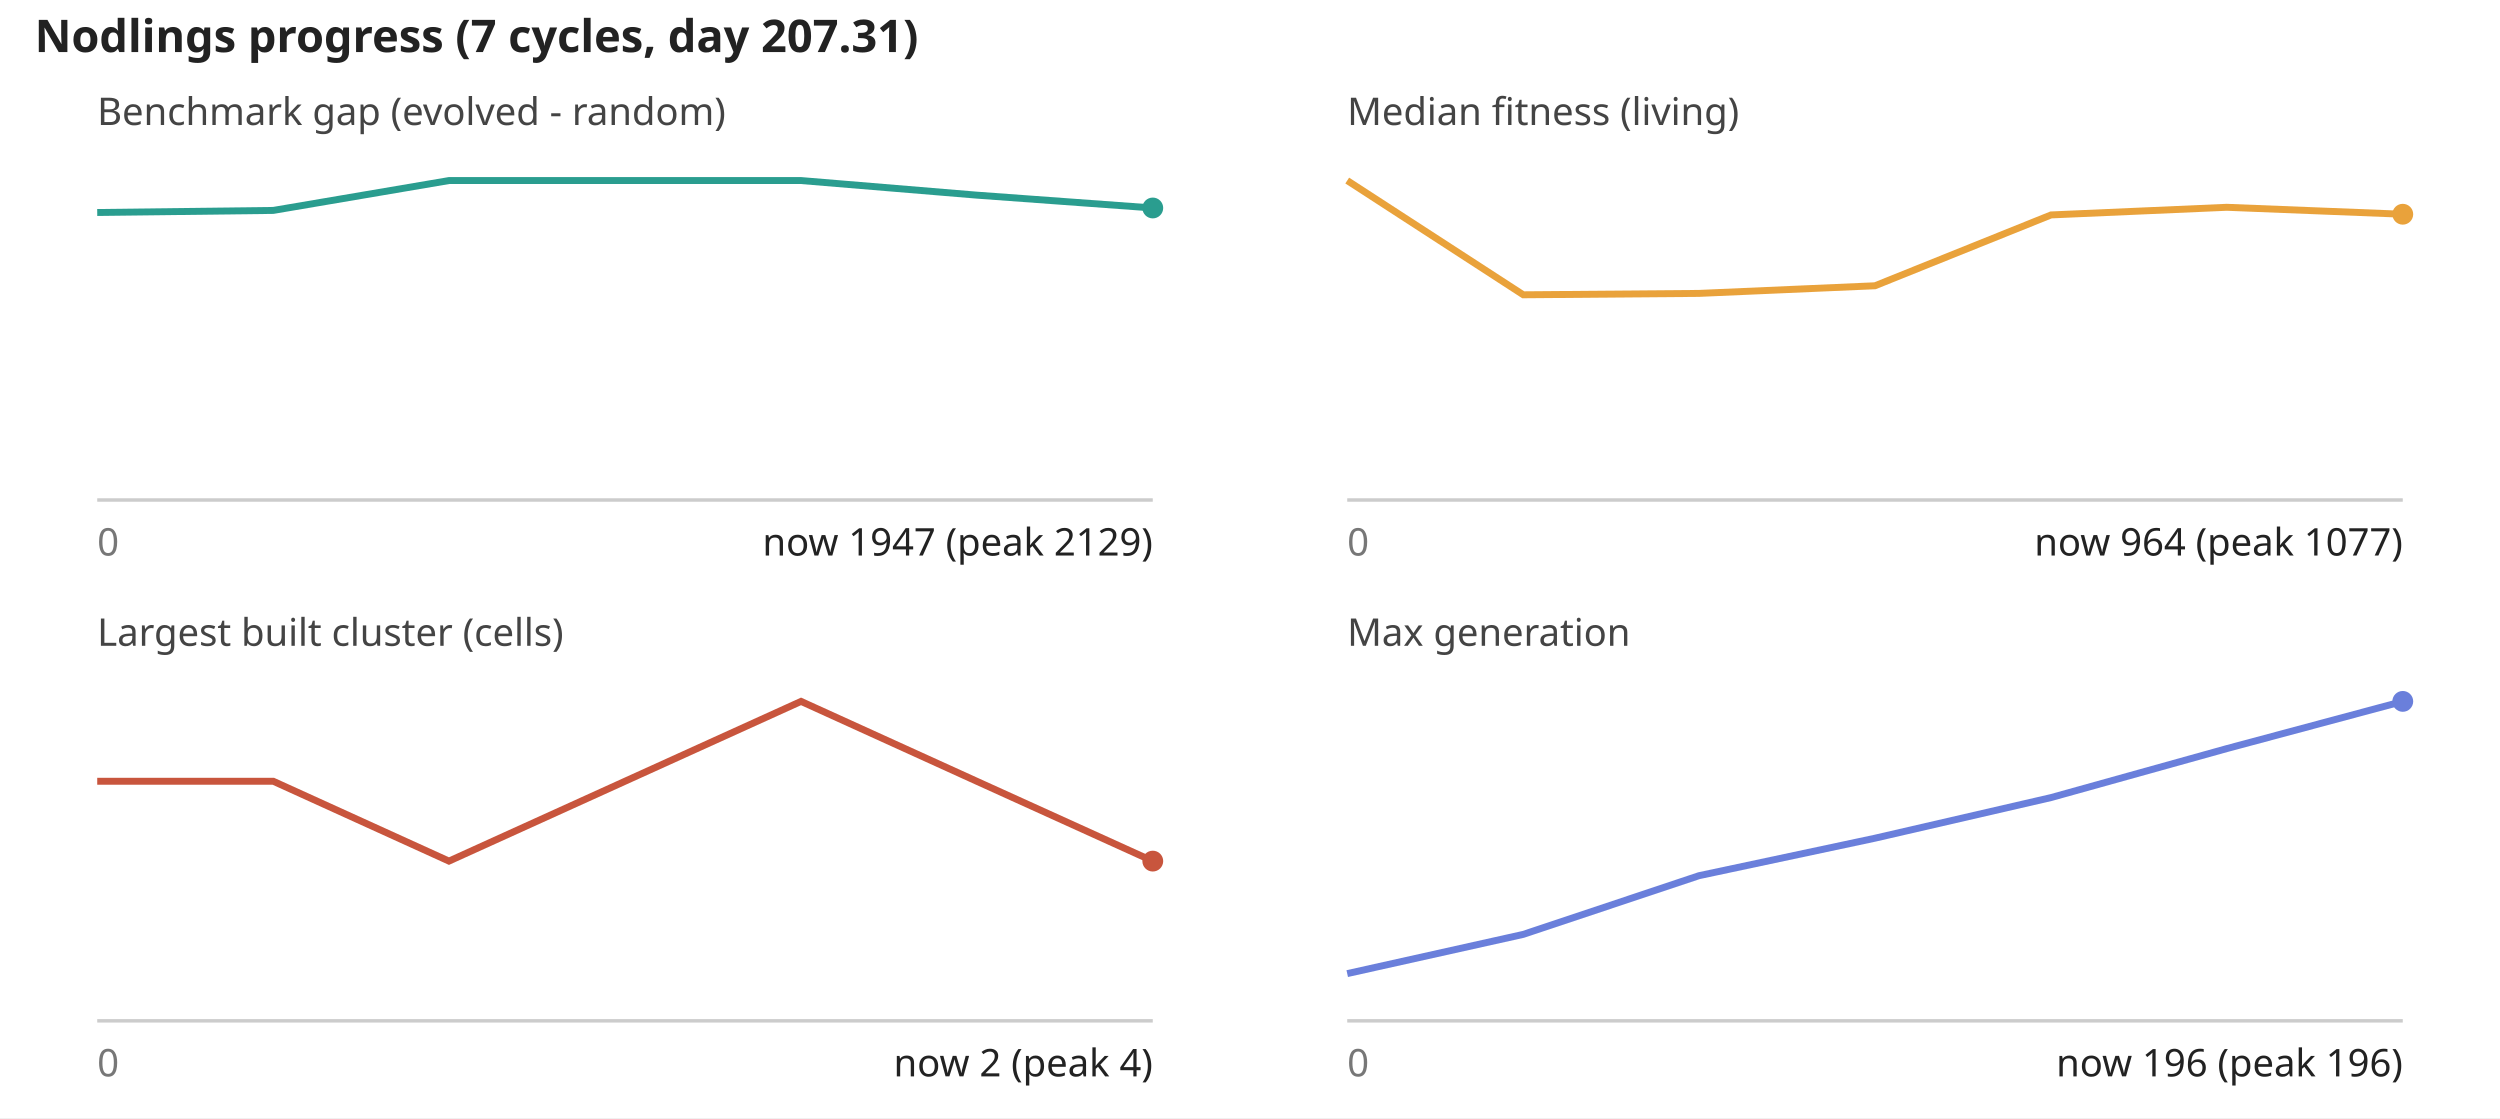
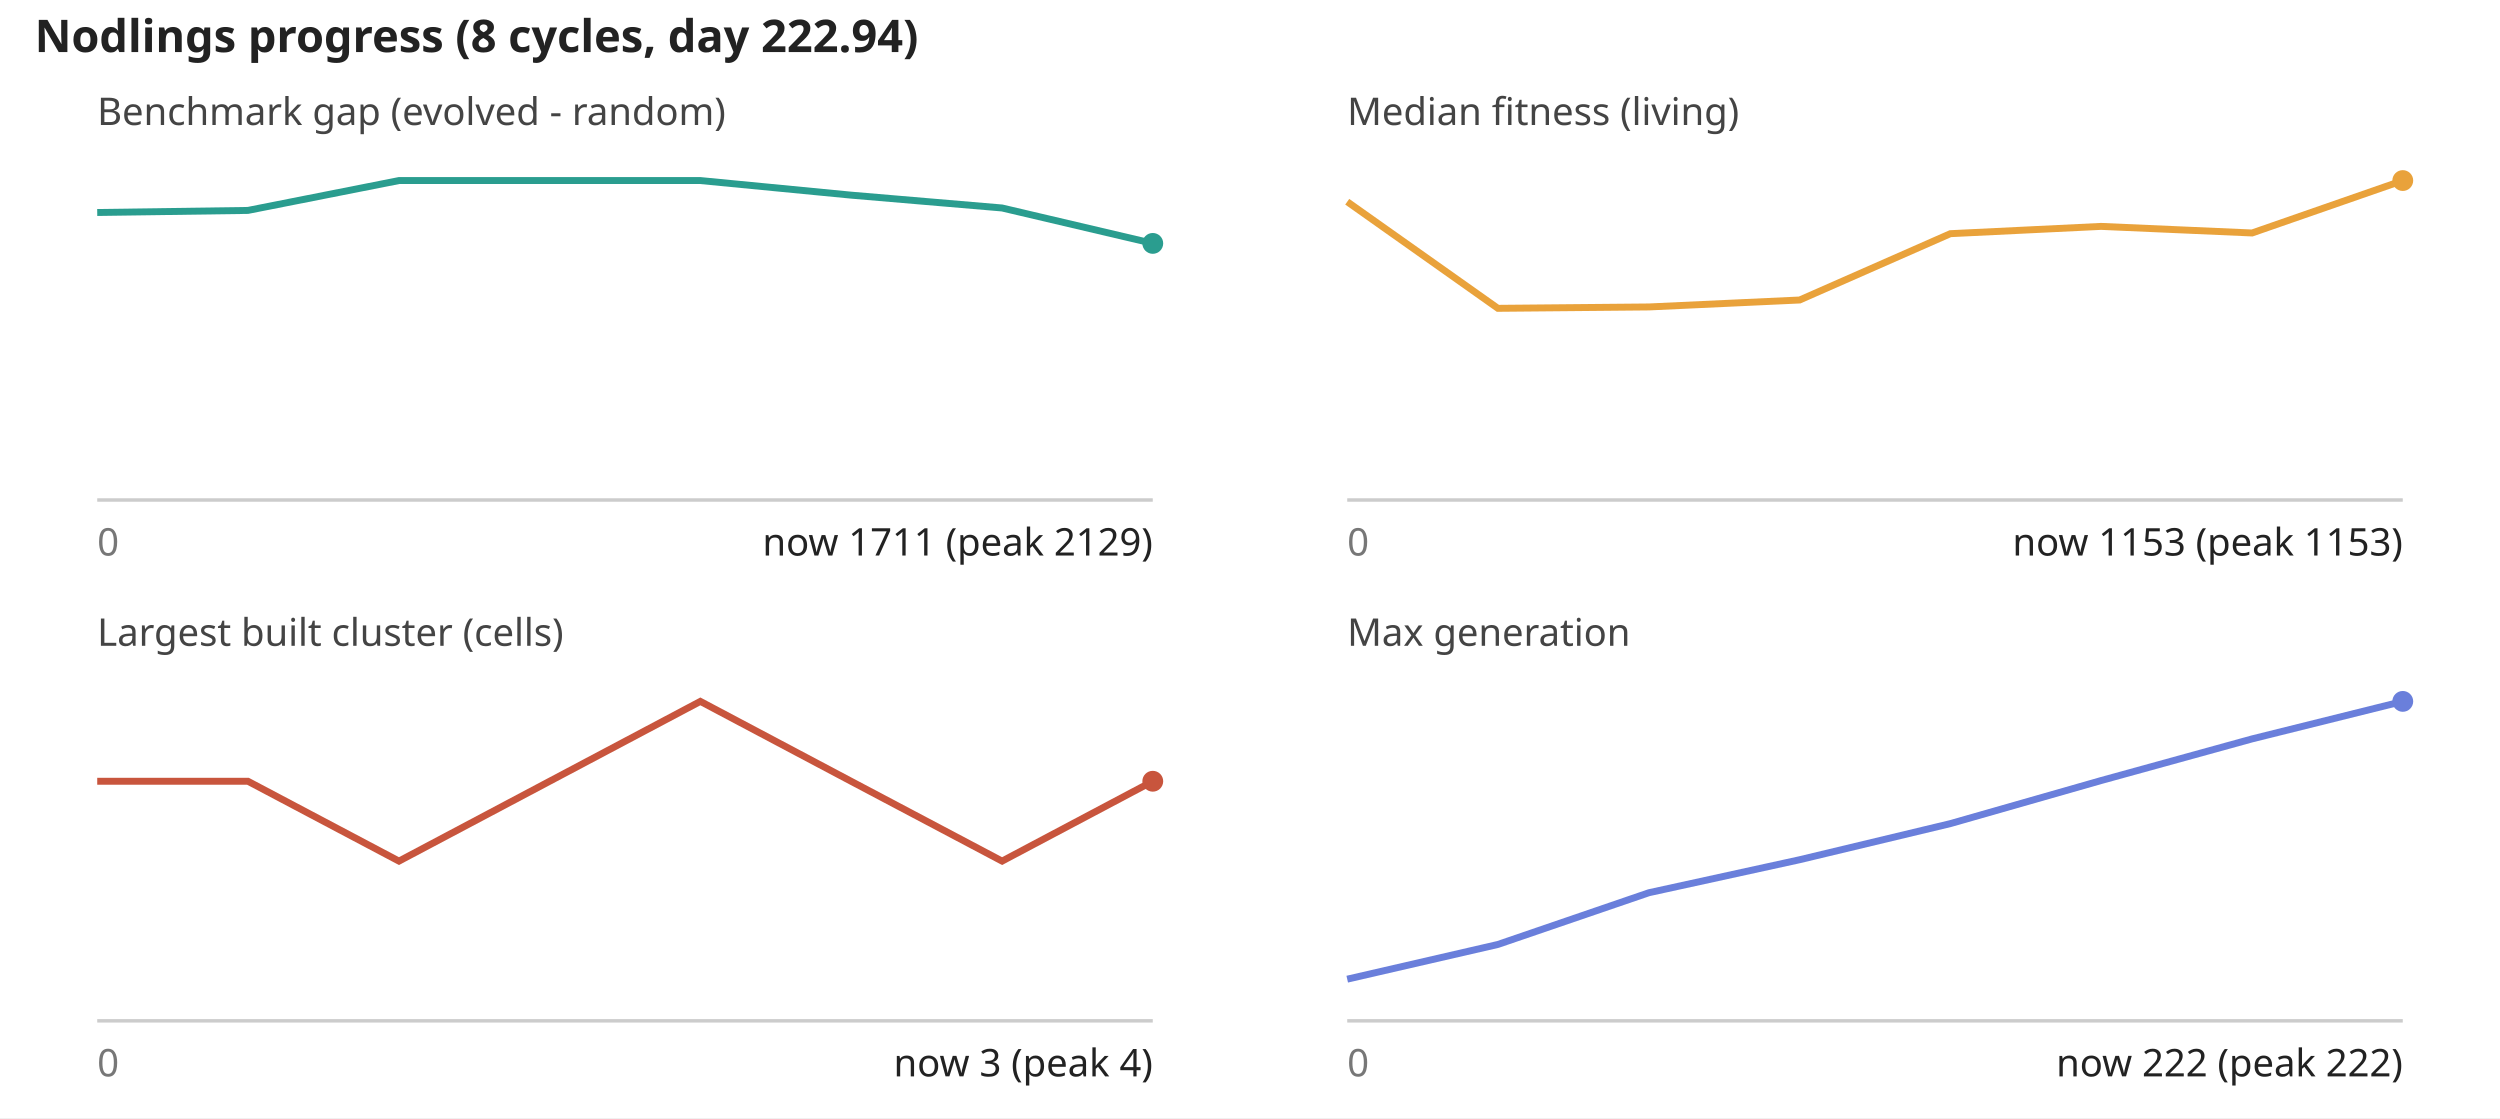
<svg xmlns="http://www.w3.org/2000/svg" viewBox="0 0 720 322" font-family="sans-serif" font-size="11">
  <rect width="100%" height="100%" fill="#fff" />
-   <text x="10" y="15" font-size="13" font-weight="bold" fill="#222">Nodlings progress (7 cycles, day 207.31)</text>
+   <text x="10" y="15" font-size="13" font-weight="bold" fill="#222">Nodlings progress (8 cycles, day 222.94)</text>
  <text x="28" y="36" fill="#444">Benchmark gap (evolved - random)</text>
  <line x1="28" y1="144" x2="332" y2="144" stroke="#ccc" />
-   <polyline fill="none" stroke="#2a9d8f" stroke-width="2" points="28.0,61.2 78.7,60.6 129.3,52.0 180.0,52.0 230.7,52.0 281.3,56.2 332.0,59.9" />
-   <circle cx="332.0" cy="59.9" r="3" fill="#2a9d8f" />
+   <polyline fill="none" stroke="#2a9d8f" stroke-width="2" points="28.0,61.2 71.4,60.6 114.9,52.0 158.3,52.0 201.7,52.0 245.1,56.2 288.6,59.9 332.0,70.1" />
+   <circle cx="332.0" cy="70.1" r="3" fill="#2a9d8f" />
  <text x="28" y="160" fill="#777">0</text>
-   <text x="332" y="160" text-anchor="end" fill="#222">now 1947 (peak 2129)</text>
+   <text x="332" y="160" text-anchor="end" fill="#222">now 1711 (peak 2129)</text>
  <text x="388" y="36" fill="#444">Median fitness (living)</text>
  <line x1="388" y1="144" x2="692" y2="144" stroke="#ccc" />
-   <polyline fill="none" stroke="#e9a23b" stroke-width="2" points="388.0,52.0 438.7,84.9 489.3,84.5 540.0,82.3 590.7,61.9 641.3,59.7 692.0,61.7" />
-   <circle cx="692.0" cy="61.7" r="3" fill="#e9a23b" />
+   <polyline fill="none" stroke="#e9a23b" stroke-width="2" points="388.0,58.1 431.4,88.8 474.9,88.4 518.3,86.4 561.7,67.3 605.1,65.2 648.6,67.1 692.0,52.0" />
+   <circle cx="692.0" cy="52.0" r="3" fill="#e9a23b" />
  <text x="388" y="160" fill="#777">0</text>
-   <text x="692" y="160" text-anchor="end" fill="#222">now 964 (peak 1077)</text>
+   <text x="692" y="160" text-anchor="end" fill="#222">now 1153 (peak 1153)</text>
  <text x="28" y="186" fill="#444">Largest built cluster (cells)</text>
  <line x1="28" y1="294" x2="332" y2="294" stroke="#ccc" />
-   <polyline fill="none" stroke="#c8553d" stroke-width="2" points="28.0,225.0 78.7,225.0 129.3,248.0 180.0,225.0 230.7,202.0 281.3,225.0 332.0,248.0" />
-   <circle cx="332.0" cy="248.0" r="3" fill="#c8553d" />
+   <polyline fill="none" stroke="#c8553d" stroke-width="2" points="28.0,225.0 71.4,225.0 114.9,248.0 158.3,225.0 201.7,202.0 245.1,225.0 288.6,248.0 332.0,225.0" />
+   <circle cx="332.0" cy="225.0" r="3" fill="#c8553d" />
  <text x="28" y="310" fill="#777">0</text>
-   <text x="332" y="310" text-anchor="end" fill="#222">now 2 (peak 4)</text>
+   <text x="332" y="310" text-anchor="end" fill="#222">now 3 (peak 4)</text>
  <text x="388" y="186" fill="#444">Max generation</text>
  <line x1="388" y1="294" x2="692" y2="294" stroke="#ccc" />
-   <polyline fill="none" stroke="#6a7fdb" stroke-width="2" points="388.0,280.4 438.7,269.1 489.3,252.2 540.0,241.4 590.7,229.7 641.3,215.6 692.0,202.0" />
+   <polyline fill="none" stroke="#6a7fdb" stroke-width="2" points="388.0,282.0 431.4,272.0 474.9,257.1 518.3,247.6 561.7,237.2 605.1,224.8 648.6,212.8 692.0,202.0" />
  <circle cx="692.0" cy="202.0" r="3" fill="#6a7fdb" />
  <text x="388" y="310" fill="#777">0</text>
-   <text x="692" y="310" text-anchor="end" fill="#222">now 196 (peak 196)</text>
+   <text x="692" y="310" text-anchor="end" fill="#222">now 222 (peak 222)</text>
</svg>
